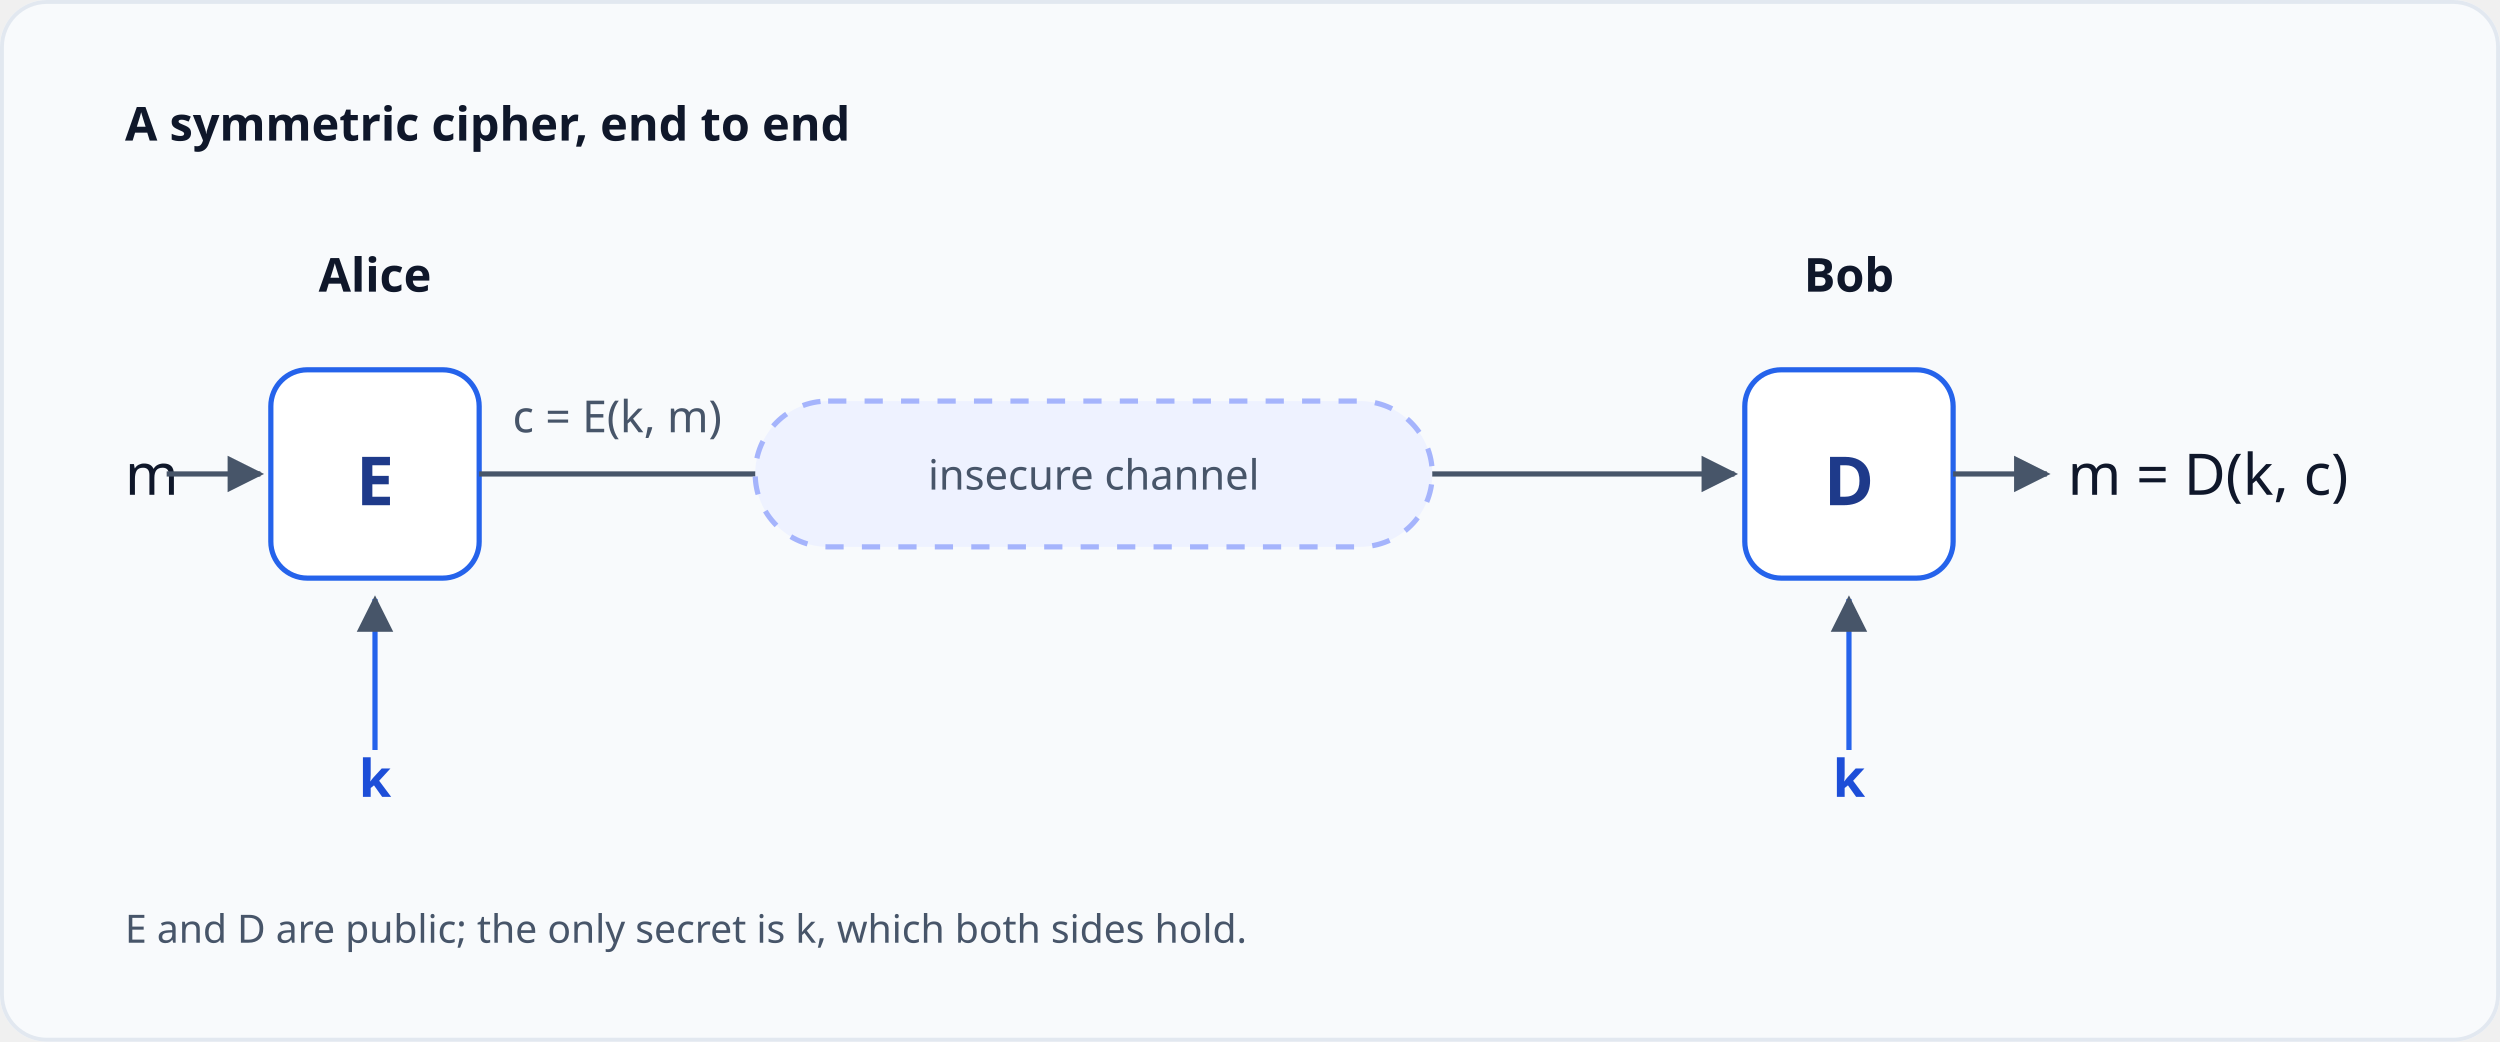
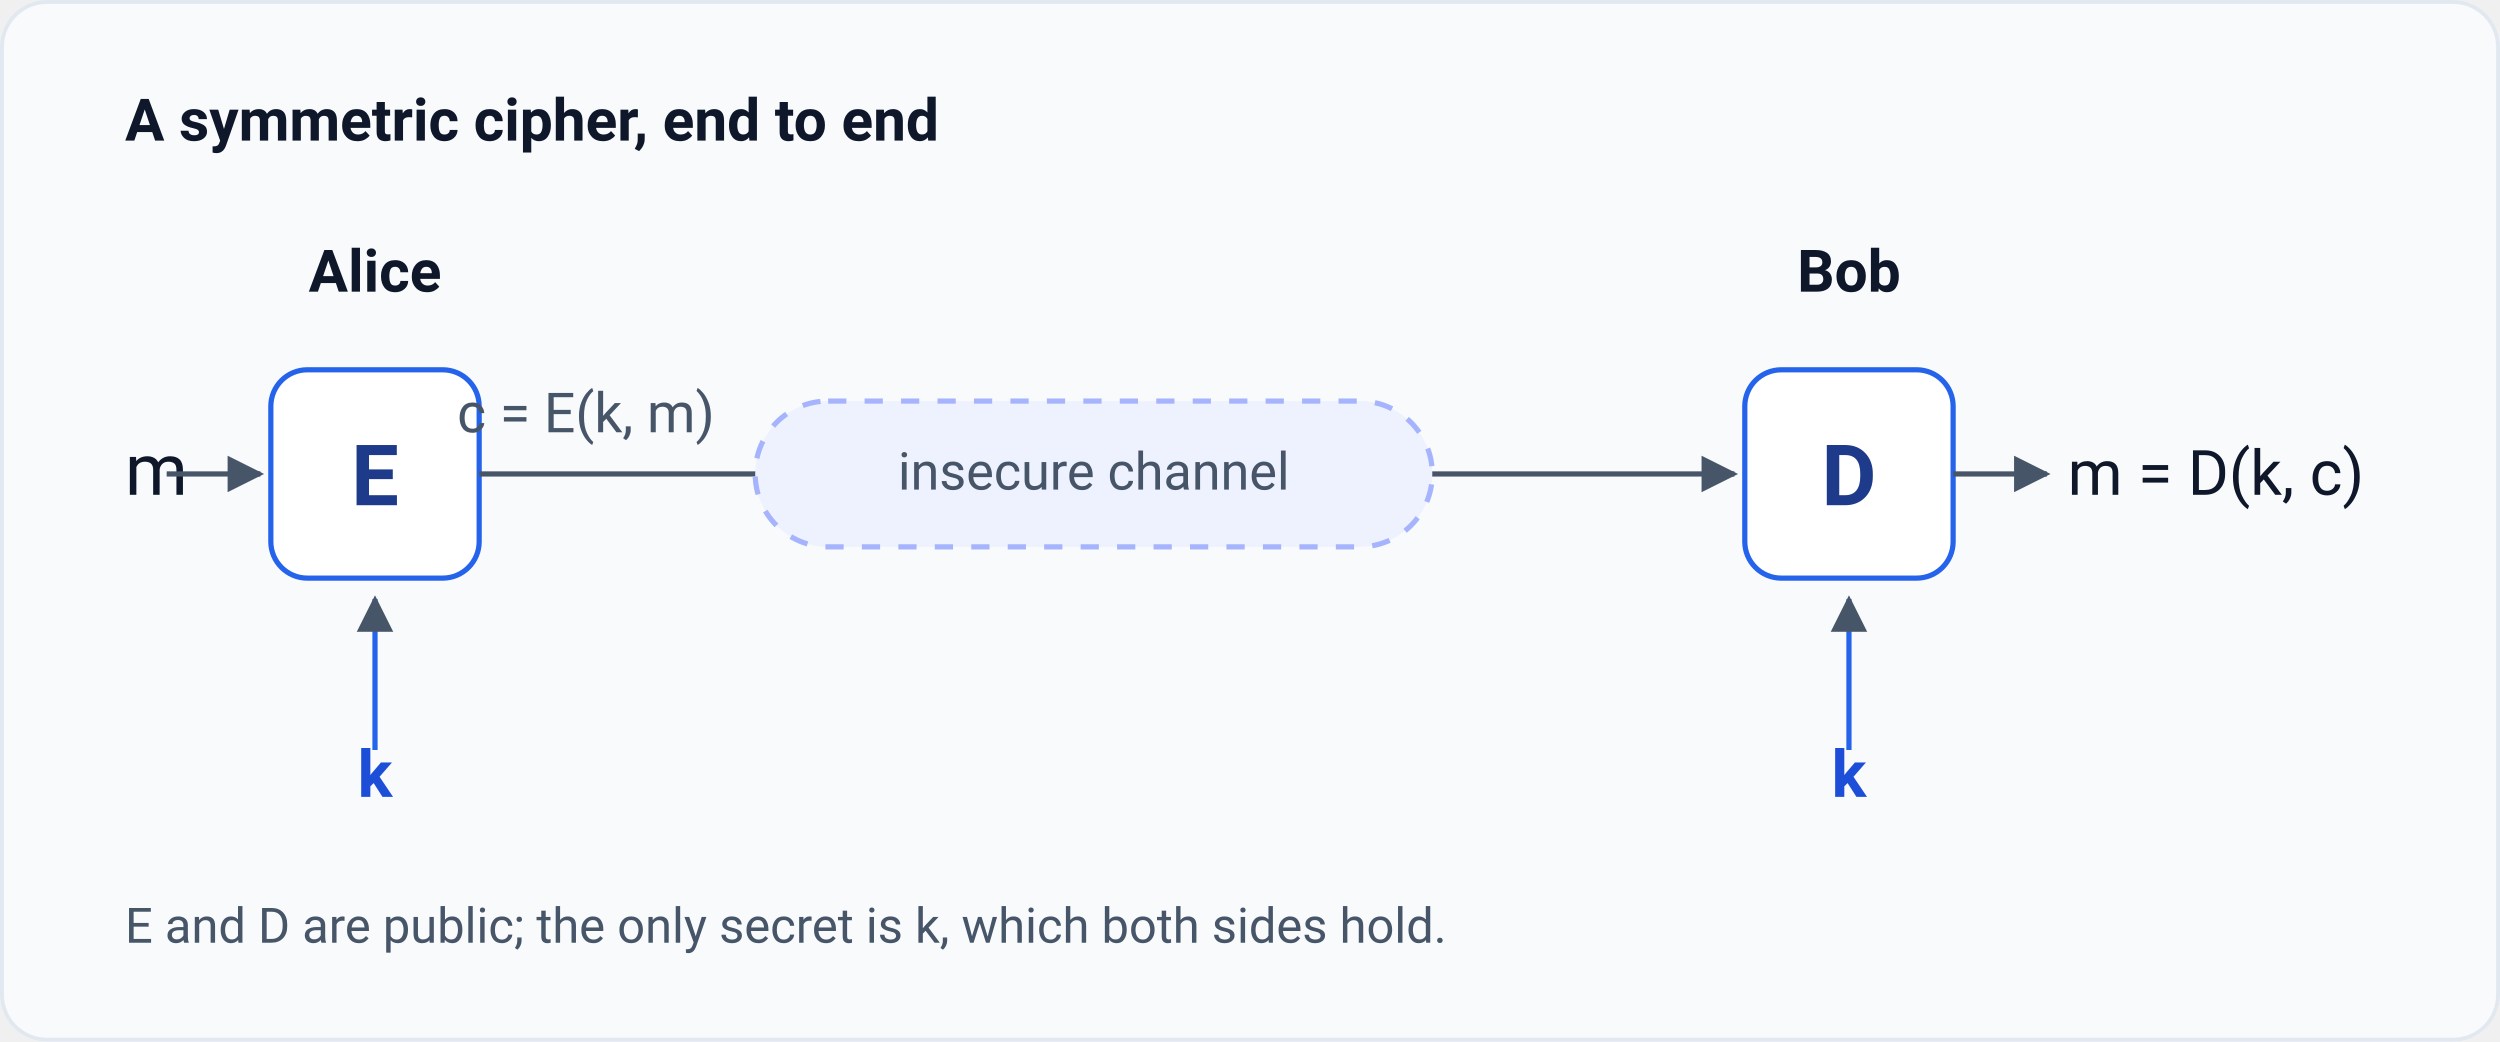
- <svg xmlns="http://www.w3.org/2000/svg" viewBox="0 0 960 400" width="960" height="400" font-family="sans-serif" role="img" aria-labelledby="t d">
+ <svg xmlns="http://www.w3.org/2000/svg" viewBox="0 0 960 400" width="960" height="400" font-family="'Segoe UI', 'Segoe UI Symbol', Roboto, 'Helvetica Neue', Arial, 'DejaVu Sans', sans-serif" role="img" aria-labelledby="t d">
  <defs>
    <marker id="arrow" viewBox="0 0 10 10" refX="9" refY="5" markerWidth="7" markerHeight="7" orient="auto-start-reverse">
      <path d="M0,0 L10,5 L0,10 z" fill="#475569" />
    </marker>
  </defs>
  <rect width="960" height="400" rx="18" fill="#f8fafc" />
  <rect x="0.75" y="0.75" width="958.5" height="398.5" rx="17.25" fill="none" stroke="#e2e8f0" stroke-width="1.5" />
-   <text x="48" y="54" font-size="18" font-weight="700" fill="#0f172a">A symmetric cipher, end to end</text>
-   <text x="144" y="112" font-size="18" font-weight="700" fill="#0f172a" text-anchor="middle">Alice</text>
-   <text x="710" y="112" font-size="18" font-weight="700" fill="#0f172a" text-anchor="middle">Bob</text>
-   <text x="48" y="190" font-size="22" fill="#0f172a">m</text>
+   <text x="48" y="54" font-size="22.5" font-weight="700" fill="#0f172a">A symmetric cipher, end to end</text>
+   <text x="144" y="112" font-size="22.5" font-weight="700" fill="#0f172a" text-anchor="middle">Alice</text>
+   <text x="710" y="112" font-size="22.5" font-weight="700" fill="#0f172a" text-anchor="middle">Bob</text>
+   <text x="48" y="190" font-size="27.5" fill="#0f172a">m</text>
  <line x1="64" y1="182" x2="100" y2="182" stroke="#475569" stroke-width="2" marker-end="url(#arrow)" />
  <rect x="104" y="142" width="80" height="80" rx="14" fill="#ffffff" stroke="#2563eb" stroke-width="2" />
-   <text x="144" y="194" font-size="26" font-weight="700" fill="#1e3a8a" text-anchor="middle">E</text>
-   <text x="144" y="306" font-size="20" font-weight="700" fill="#1d4ed8" text-anchor="middle">k</text>
+   <text x="144" y="194" font-size="32.5" font-weight="700" fill="#1e3a8a" text-anchor="middle">E</text>
+   <text x="144" y="306" font-size="25" font-weight="700" fill="#1d4ed8" text-anchor="middle">k</text>
  <line x1="144" y1="288" x2="144" y2="230" stroke="#2563eb" stroke-width="2" marker-end="url(#arrow)" />
  <line x1="184" y1="182" x2="666" y2="182" stroke="#475569" stroke-width="2" marker-end="url(#arrow)" />
-   <text x="237" y="166" font-size="17" fill="#475569" text-anchor="middle">c = E(k, m)</text>
+   <text x="225" y="166" font-size="21.25" fill="#475569" text-anchor="middle">c = E(k, m)</text>
  <rect x="290" y="154" width="260" height="56" rx="28" fill="#eef2ff" stroke="#a5b4fc" stroke-width="2" stroke-dasharray="7 7" />
-   <text x="420" y="188" font-size="16" fill="#475569" text-anchor="middle">insecure channel</text>
+   <text x="420" y="188" font-size="20" fill="#475569" text-anchor="middle">insecure channel</text>
  <rect x="670" y="142" width="80" height="80" rx="14" fill="#ffffff" stroke="#2563eb" stroke-width="2" />
-   <text x="710" y="194" font-size="26" font-weight="700" fill="#1e3a8a" text-anchor="middle">D</text>
-   <text x="710" y="306" font-size="20" font-weight="700" fill="#1d4ed8" text-anchor="middle">k</text>
+   <text x="710" y="194" font-size="32.5" font-weight="700" fill="#1e3a8a" text-anchor="middle">D</text>
+   <text x="710" y="306" font-size="25" font-weight="700" fill="#1d4ed8" text-anchor="middle">k</text>
  <line x1="710" y1="288" x2="710" y2="230" stroke="#2563eb" stroke-width="2" marker-end="url(#arrow)" />
  <line x1="750" y1="182" x2="786" y2="182" stroke="#475569" stroke-width="2" marker-end="url(#arrow)" />
-   <text x="794" y="190" font-size="22" fill="#0f172a">m = D(k, c)</text>
-   <text x="48" y="362" font-size="15" fill="#475569">E and D are public; the only secret is k, which both sides hold.</text>
+   <text x="794" y="190" font-size="24" fill="#0f172a">m = D(k, c)</text>
+   <text x="48" y="362" font-size="18.75" fill="#475569">E and D are public; the only secret is k, which both sides hold.</text>
</svg>
